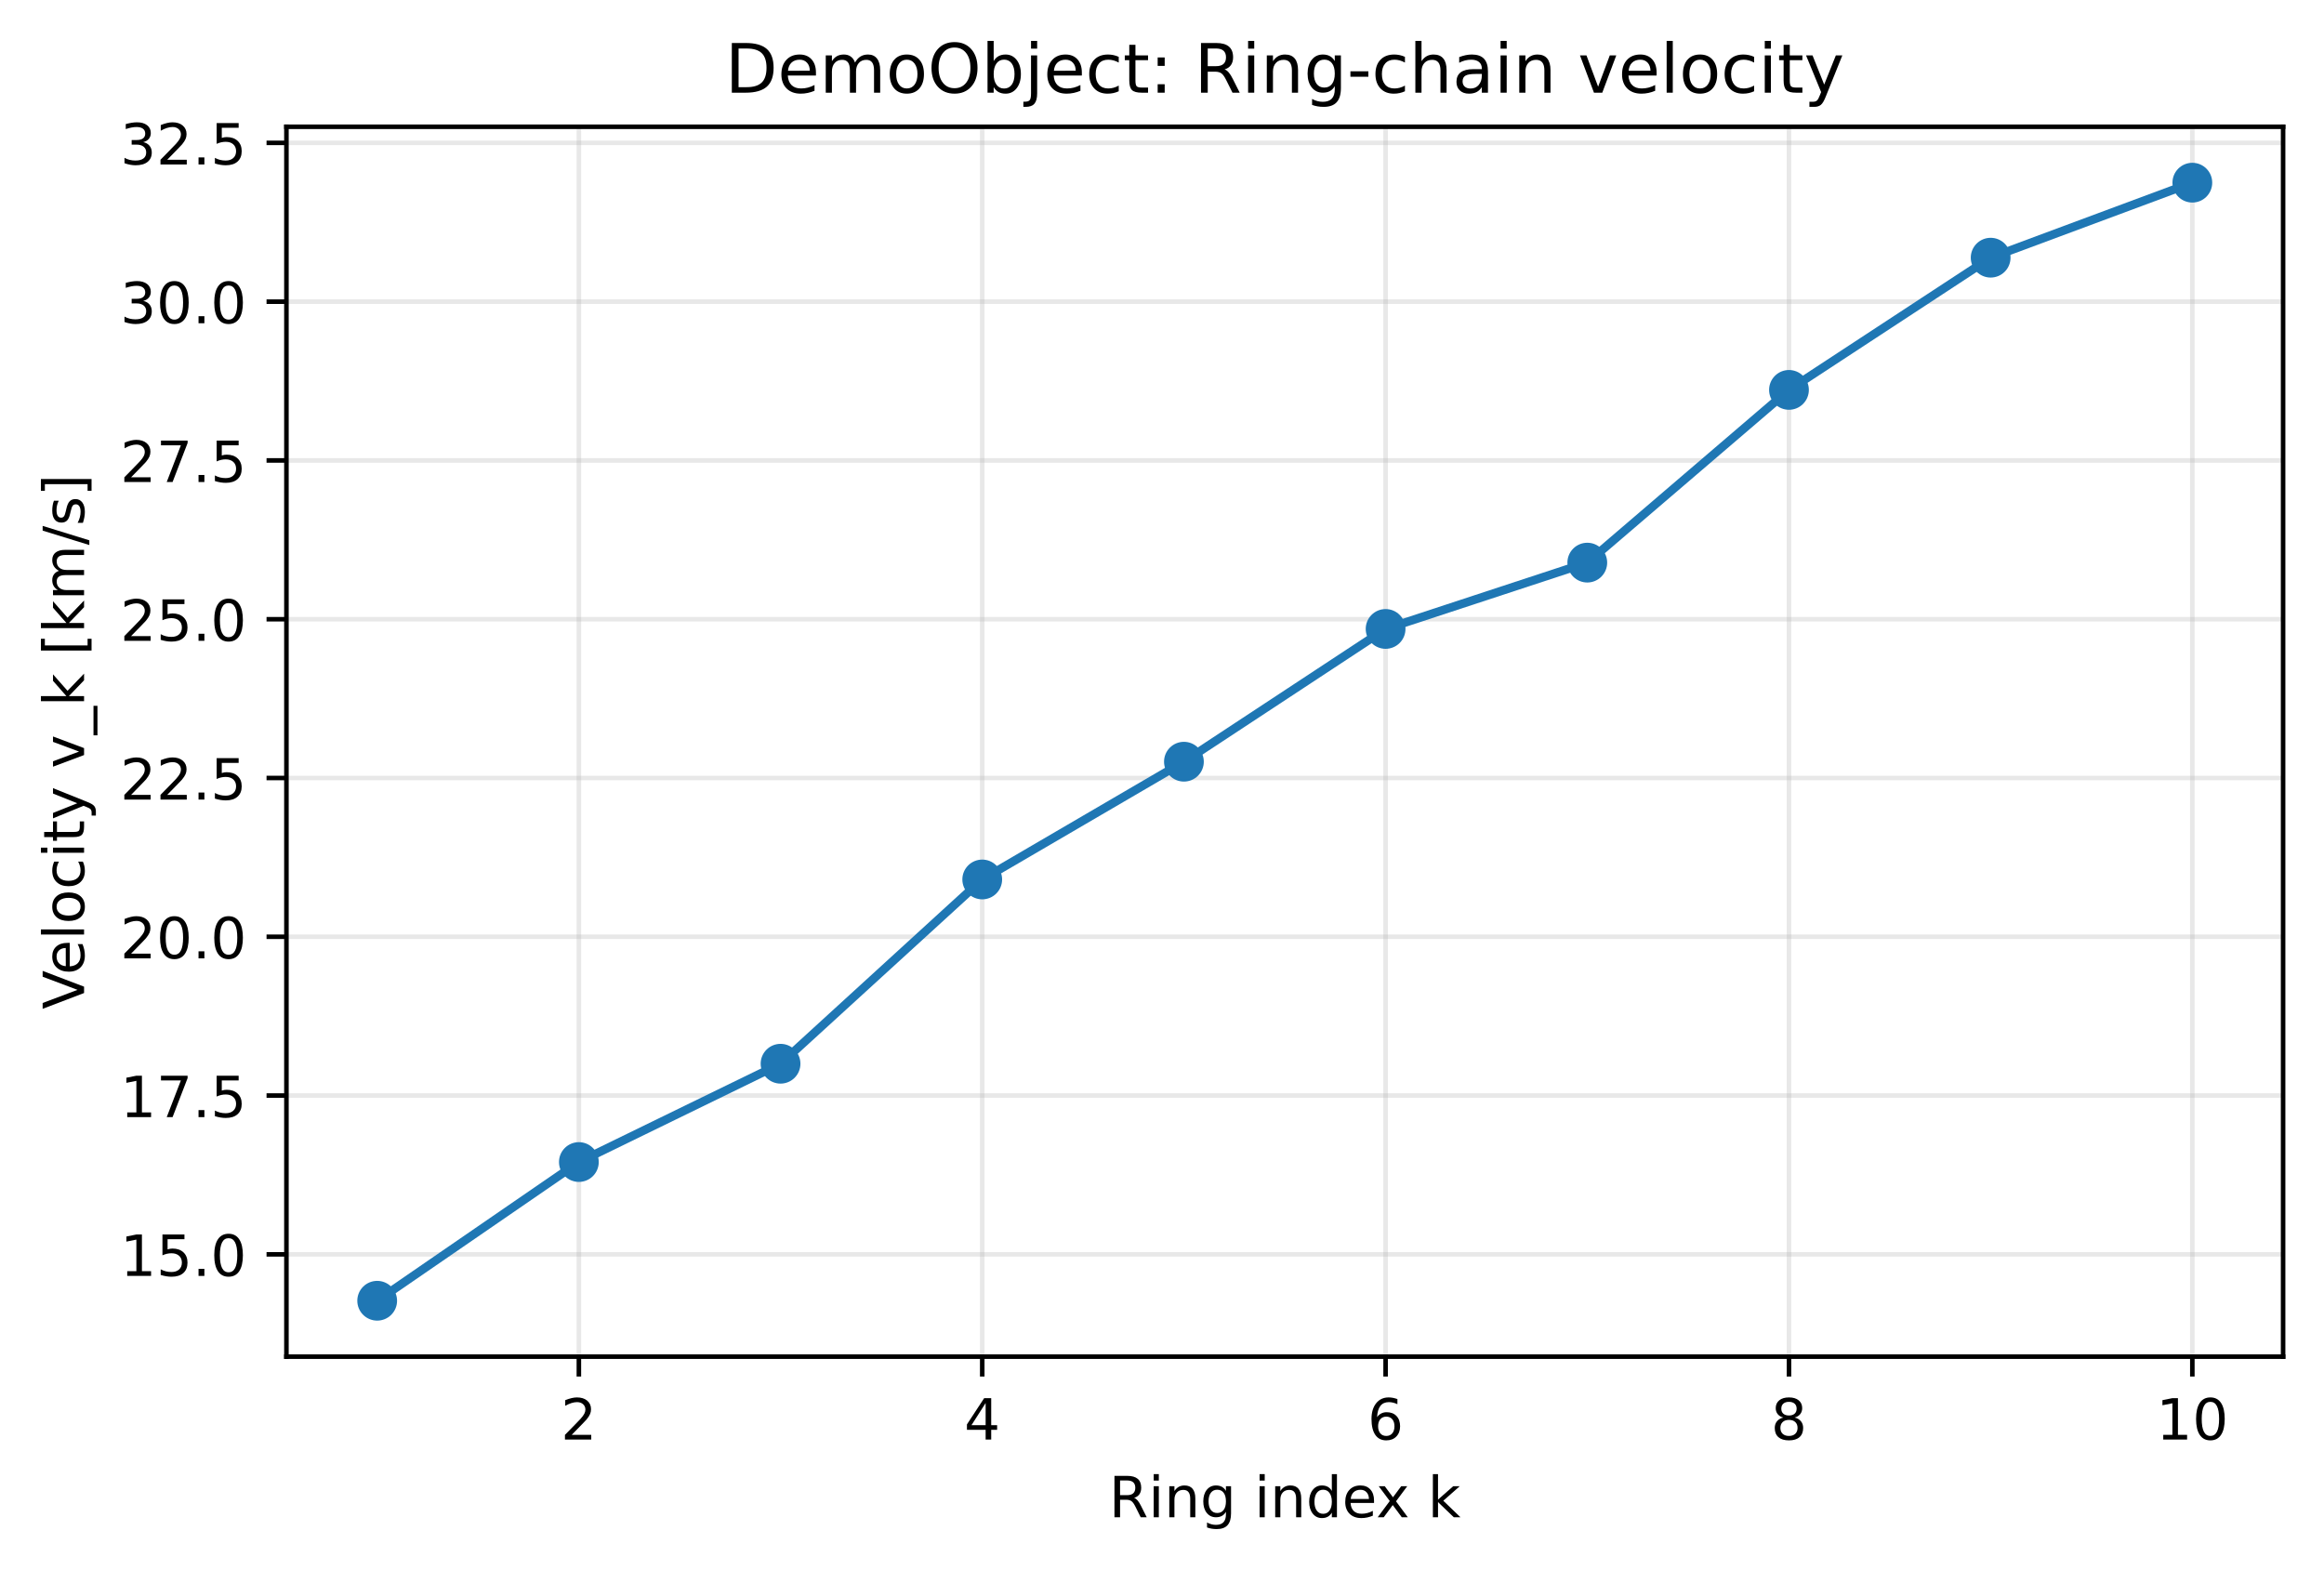
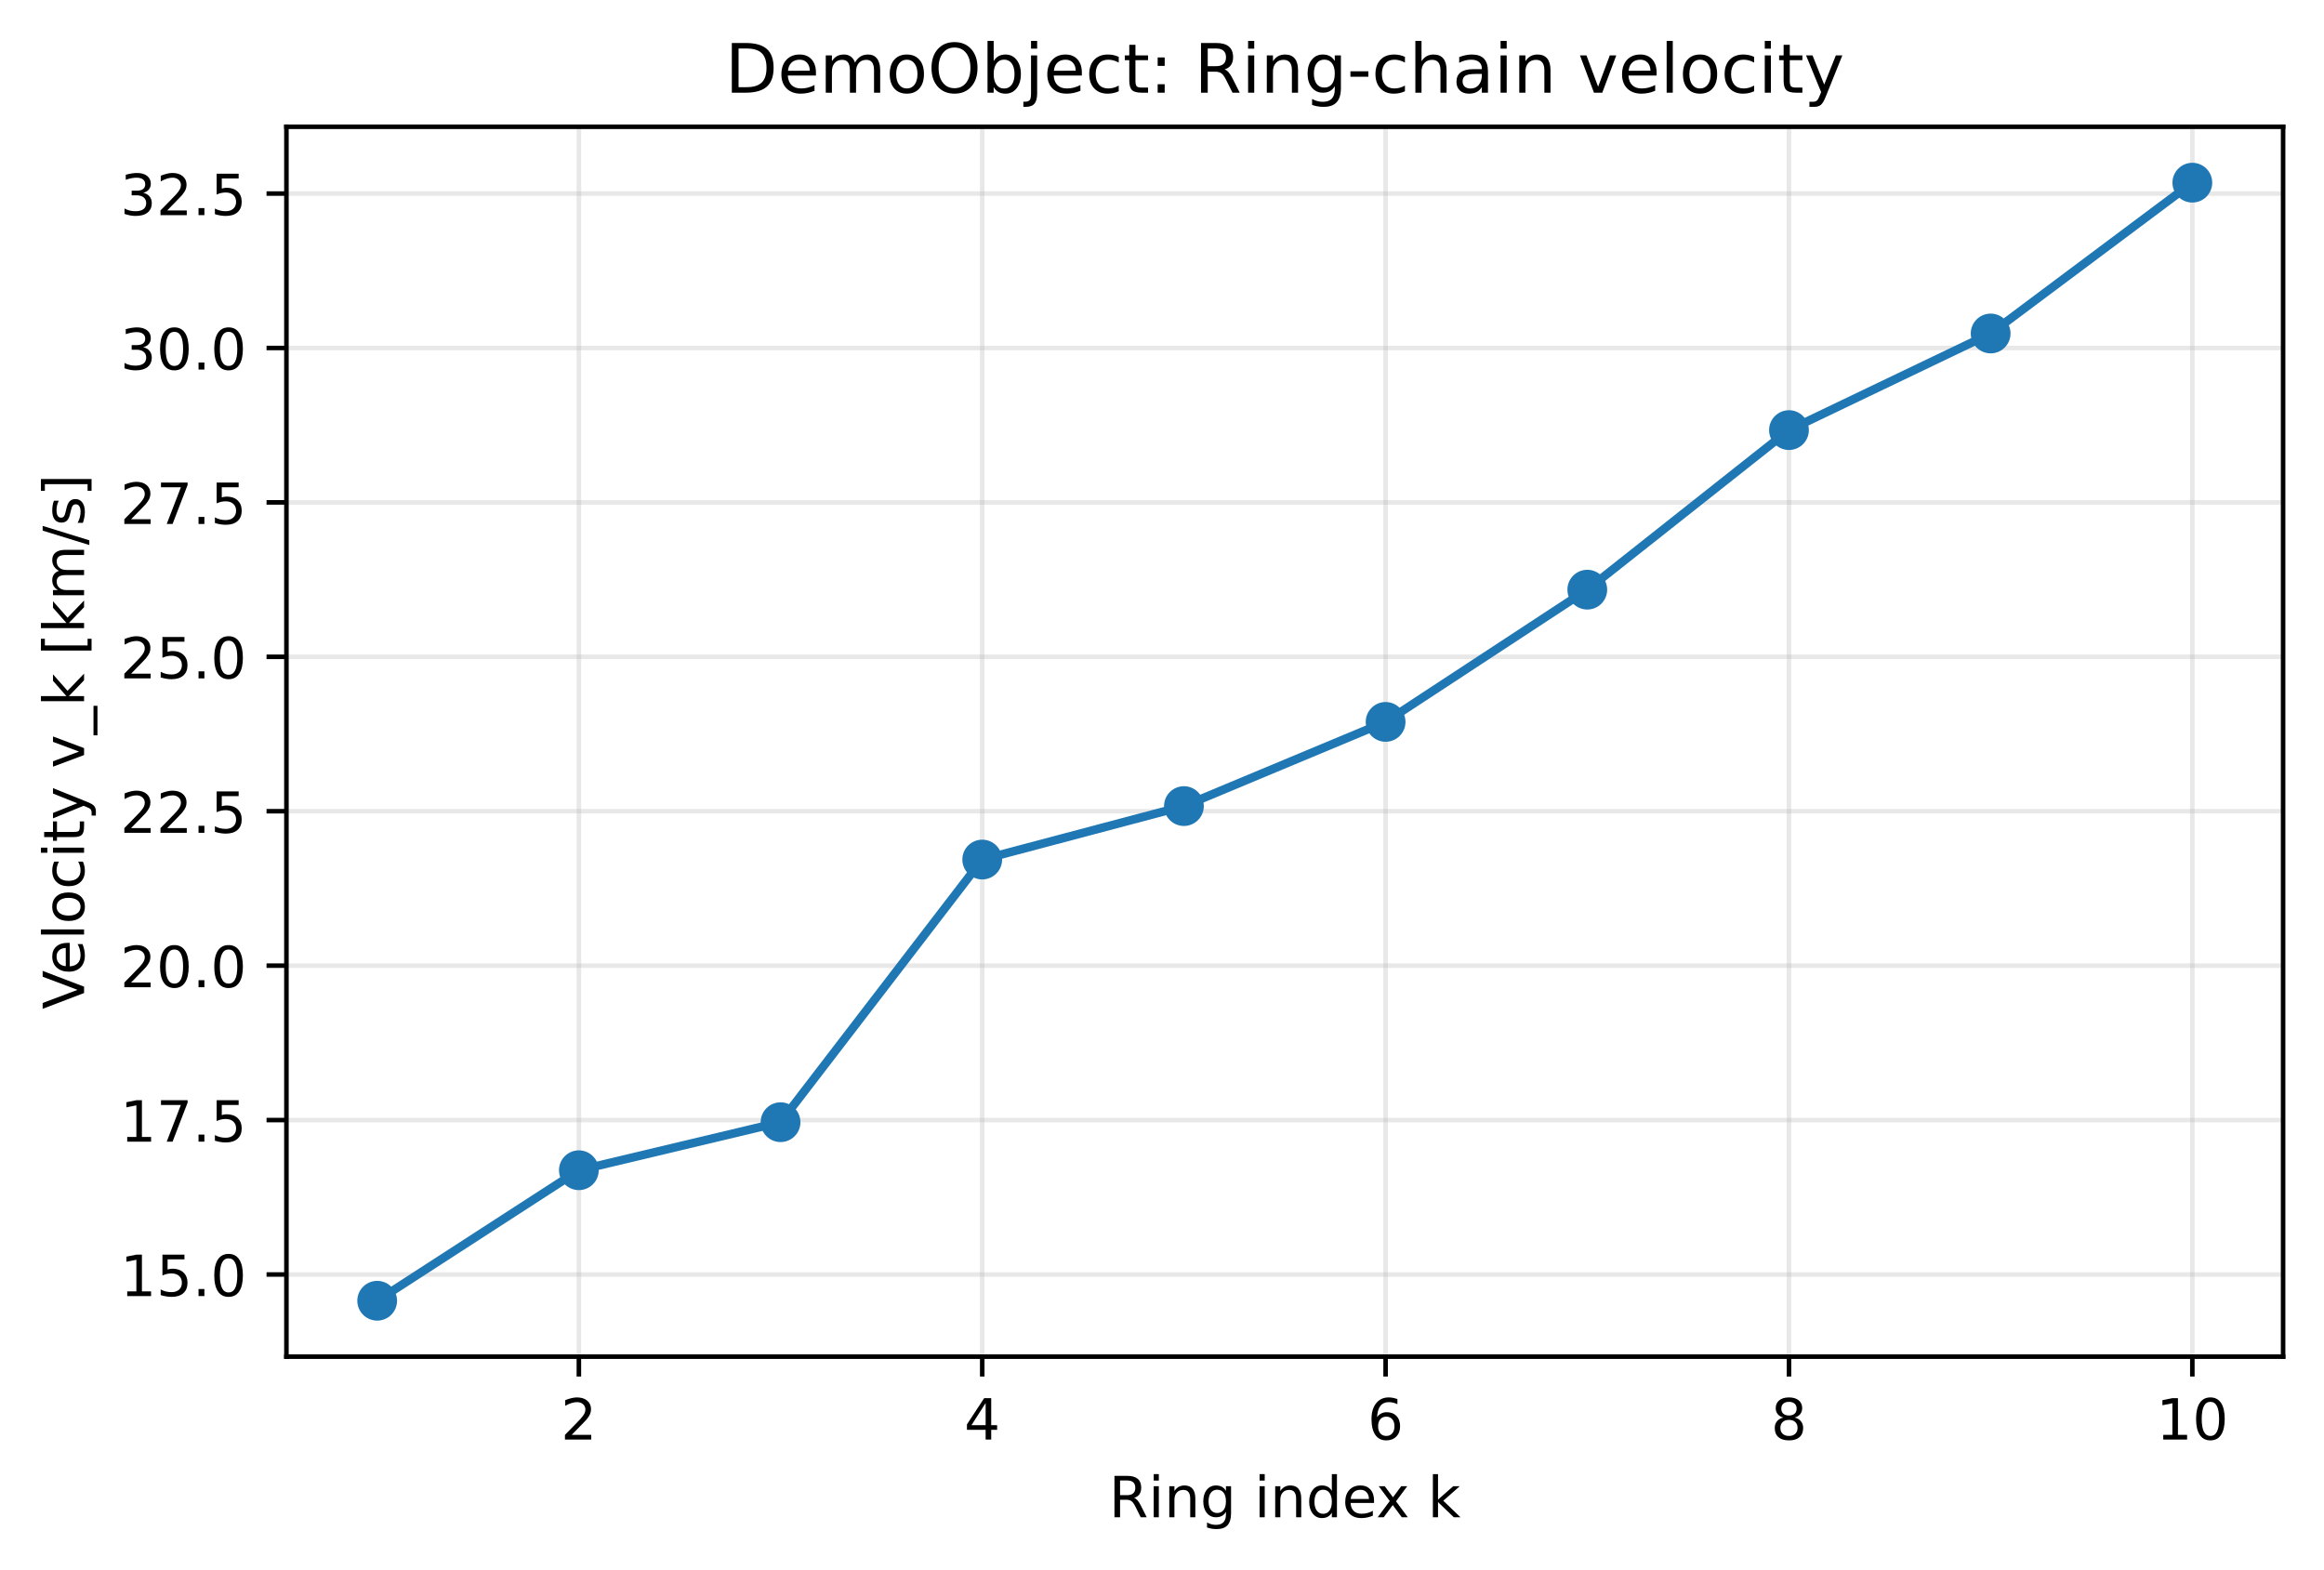
<svg xmlns="http://www.w3.org/2000/svg" xmlns:xlink="http://www.w3.org/1999/xlink" width="409.118pt" height="276.396pt" viewBox="0 0 409.118 276.396" version="1.1">
  <defs>
    <style type="text/css">*{stroke-linejoin: round; stroke-linecap: butt}</style>
  </defs>
  <g id="figure_1">
    <g id="patch_1">
      <path d="M 0 276.396  L 409.118 276.396  L 409.118 0  L 0 0  z " style="fill: #ffffff" />
    </g>
    <g id="axes_1">
      <g id="patch_2">
        <path d="M 50.422 238.84  L 401.918 238.84  L 401.918 22.318  L 50.422 22.318  z " style="fill: #ffffff" />
      </g>
      <g id="matplotlib.axis_1">
        <g id="xtick_1">
          <g id="line2d_1">
-             <path d="M 101.904 238.84  L 101.904 22.318  " clip-path="url(#p0040f9e43a)" style="fill: none; stroke: #b0b0b0; stroke-opacity: 0.3; stroke-width: 0.8; stroke-linecap: square" />
+             <path d="M 101.904 238.84  L 101.904 22.318  " clip-path="url(#p4a0d7a6d33)" style="fill: none; stroke: #b0b0b0; stroke-opacity: 0.3; stroke-width: 0.8; stroke-linecap: square" />
          </g>
          <g id="line2d_2">
            <defs>
-               <path id="m82c2905ce2" d="M 0 0  L 0 3.5  " style="stroke: #000000; stroke-width: 0.8" />
+               <path id="me07fc4d396" d="M 0 0  L 0 3.5  " style="stroke: #000000; stroke-width: 0.8" />
            </defs>
            <g>
-               <use xlink:href="#m82c2905ce2" x="101.904" y="238.84" style="stroke: #000000; stroke-width: 0.8" />
+               <use xlink:href="#me07fc4d396" x="101.904" y="238.84" style="stroke: #000000; stroke-width: 0.8" />
            </g>
          </g>
          <g id="text_1">
            <g transform="translate(98.72237 253.4381) scale(0.1 -0.1)">
              <defs>
                <path id="DejaVuSans-32" d="M 1228 531  L 3431 531  L 3431 0  L 469 0  L 469 531  Q 828 903 1448 1529  Q 2069 2156 2228 2338  Q 2531 2678 2651 2914  Q 2772 3150 2772 3378  Q 2772 3750 2511 3984  Q 2250 4219 1831 4219  Q 1534 4219 1204 4116  Q 875 4013 500 3803  L 500 4441  Q 881 4594 1212 4672  Q 1544 4750 1819 4750  Q 2544 4750 2975 4387  Q 3406 4025 3406 3419  Q 3406 3131 3298 2873  Q 3191 2616 2906 2266  Q 2828 2175 2409 1742  Q 1991 1309 1228 531  z " transform="scale(0.015625)" />
              </defs>
              <use xlink:href="#DejaVuSans-32" />
            </g>
          </g>
        </g>
        <g id="xtick_2">
          <g id="line2d_3">
-             <path d="M 172.913 238.84  L 172.913 22.318  " clip-path="url(#p0040f9e43a)" style="fill: none; stroke: #b0b0b0; stroke-opacity: 0.3; stroke-width: 0.8; stroke-linecap: square" />
+             <path d="M 172.913 238.84  L 172.913 22.318  " clip-path="url(#p4a0d7a6d33)" style="fill: none; stroke: #b0b0b0; stroke-opacity: 0.3; stroke-width: 0.8; stroke-linecap: square" />
          </g>
          <g id="line2d_4">
            <g>
-               <use xlink:href="#m82c2905ce2" x="172.913" y="238.84" style="stroke: #000000; stroke-width: 0.8" />
+               <use xlink:href="#me07fc4d396" x="172.913" y="238.84" style="stroke: #000000; stroke-width: 0.8" />
            </g>
          </g>
          <g id="text_2">
            <g transform="translate(169.7317 253.4381) scale(0.1 -0.1)">
              <defs>
                <path id="DejaVuSans-34" d="M 2419 4116  L 825 1625  L 2419 1625  L 2419 4116  z M 2253 4666  L 3047 4666  L 3047 1625  L 3713 1625  L 3713 1100  L 3047 1100  L 3047 0  L 2419 0  L 2419 1100  L 313 1100  L 313 1709  L 2253 4666  z " transform="scale(0.015625)" />
              </defs>
              <use xlink:href="#DejaVuSans-34" />
            </g>
          </g>
        </g>
        <g id="xtick_3">
          <g id="line2d_5">
-             <path d="M 243.922 238.84  L 243.922 22.318  " clip-path="url(#p0040f9e43a)" style="fill: none; stroke: #b0b0b0; stroke-opacity: 0.3; stroke-width: 0.8; stroke-linecap: square" />
+             <path d="M 243.922 238.84  L 243.922 22.318  " clip-path="url(#p4a0d7a6d33)" style="fill: none; stroke: #b0b0b0; stroke-opacity: 0.3; stroke-width: 0.8; stroke-linecap: square" />
          </g>
          <g id="line2d_6">
            <g>
-               <use xlink:href="#m82c2905ce2" x="243.922" y="238.84" style="stroke: #000000; stroke-width: 0.8" />
+               <use xlink:href="#me07fc4d396" x="243.922" y="238.84" style="stroke: #000000; stroke-width: 0.8" />
            </g>
          </g>
          <g id="text_3">
            <g transform="translate(240.741 253.4381) scale(0.1 -0.1)">
              <defs>
                <path id="DejaVuSans-36" d="M 2113 2584  Q 1688 2584 1439 2293  Q 1191 2003 1191 1497  Q 1191 994 1439 701  Q 1688 409 2113 409  Q 2538 409 2786 701  Q 3034 994 3034 1497  Q 3034 2003 2786 2293  Q 2538 2584 2113 2584  z M 3366 4563  L 3366 3988  Q 3128 4100 2886 4159  Q 2644 4219 2406 4219  Q 1781 4219 1451 3797  Q 1122 3375 1075 2522  Q 1259 2794 1537 2939  Q 1816 3084 2150 3084  Q 2853 3084 3261 2657  Q 3669 2231 3669 1497  Q 3669 778 3244 343  Q 2819 -91 2113 -91  Q 1303 -91 875 529  Q 447 1150 447 2328  Q 447 3434 972 4092  Q 1497 4750 2381 4750  Q 2619 4750 2861 4703  Q 3103 4656 3366 4563  z " transform="scale(0.015625)" />
              </defs>
              <use xlink:href="#DejaVuSans-36" />
            </g>
          </g>
        </g>
        <g id="xtick_4">
          <g id="line2d_7">
-             <path d="M 314.932 238.84  L 314.932 22.318  " clip-path="url(#p0040f9e43a)" style="fill: none; stroke: #b0b0b0; stroke-opacity: 0.3; stroke-width: 0.8; stroke-linecap: square" />
+             <path d="M 314.932 238.84  L 314.932 22.318  " clip-path="url(#p4a0d7a6d33)" style="fill: none; stroke: #b0b0b0; stroke-opacity: 0.3; stroke-width: 0.8; stroke-linecap: square" />
          </g>
          <g id="line2d_8">
            <g>
-               <use xlink:href="#m82c2905ce2" x="314.932" y="238.84" style="stroke: #000000; stroke-width: 0.8" />
+               <use xlink:href="#me07fc4d396" x="314.932" y="238.84" style="stroke: #000000; stroke-width: 0.8" />
            </g>
          </g>
          <g id="text_4">
            <g transform="translate(311.7503 253.4381) scale(0.1 -0.1)">
              <defs>
                <path id="DejaVuSans-38" d="M 2034 2216  Q 1584 2216 1326 1975  Q 1069 1734 1069 1313  Q 1069 891 1326 650  Q 1584 409 2034 409  Q 2484 409 2743 651  Q 3003 894 3003 1313  Q 3003 1734 2745 1975  Q 2488 2216 2034 2216  z M 1403 2484  Q 997 2584 770 2862  Q 544 3141 544 3541  Q 544 4100 942 4425  Q 1341 4750 2034 4750  Q 2731 4750 3128 4425  Q 3525 4100 3525 3541  Q 3525 3141 3298 2862  Q 3072 2584 2669 2484  Q 3125 2378 3379 2068  Q 3634 1759 3634 1313  Q 3634 634 3220 271  Q 2806 -91 2034 -91  Q 1263 -91 848 271  Q 434 634 434 1313  Q 434 1759 690 2068  Q 947 2378 1403 2484  z M 1172 3481  Q 1172 3119 1398 2916  Q 1625 2713 2034 2713  Q 2441 2713 2670 2916  Q 2900 3119 2900 3481  Q 2900 3844 2670 4047  Q 2441 4250 2034 4250  Q 1625 4250 1398 4047  Q 1172 3844 1172 3481  z " transform="scale(0.015625)" />
              </defs>
              <use xlink:href="#DejaVuSans-38" />
            </g>
          </g>
        </g>
        <g id="xtick_5">
          <g id="line2d_9">
-             <path d="M 385.941 238.84  L 385.941 22.318  " clip-path="url(#p0040f9e43a)" style="fill: none; stroke: #b0b0b0; stroke-opacity: 0.3; stroke-width: 0.8; stroke-linecap: square" />
+             <path d="M 385.941 238.84  L 385.941 22.318  " clip-path="url(#p4a0d7a6d33)" style="fill: none; stroke: #b0b0b0; stroke-opacity: 0.3; stroke-width: 0.8; stroke-linecap: square" />
          </g>
          <g id="line2d_10">
            <g>
-               <use xlink:href="#m82c2905ce2" x="385.941" y="238.84" style="stroke: #000000; stroke-width: 0.8" />
+               <use xlink:href="#me07fc4d396" x="385.941" y="238.84" style="stroke: #000000; stroke-width: 0.8" />
            </g>
          </g>
          <g id="text_5">
            <g transform="translate(379.5783 253.4381) scale(0.1 -0.1)">
              <defs>
                <path id="DejaVuSans-31" d="M 794 531  L 1825 531  L 1825 4091  L 703 3866  L 703 4441  L 1819 4666  L 2450 4666  L 2450 531  L 3481 531  L 3481 0  L 794 0  L 794 531  z " transform="scale(0.015625)" />
                <path id="DejaVuSans-30" d="M 2034 4250  Q 1547 4250 1301 3770  Q 1056 3291 1056 2328  Q 1056 1369 1301 889  Q 1547 409 2034 409  Q 2525 409 2770 889  Q 3016 1369 3016 2328  Q 3016 3291 2770 3770  Q 2525 4250 2034 4250  z M 2034 4750  Q 2819 4750 3233 4129  Q 3647 3509 3647 2328  Q 3647 1150 3233 529  Q 2819 -91 2034 -91  Q 1250 -91 836 529  Q 422 1150 422 2328  Q 422 3509 836 4129  Q 1250 4750 2034 4750  z " transform="scale(0.015625)" />
              </defs>
              <use xlink:href="#DejaVuSans-31" />
              <use xlink:href="#DejaVuSans-30" transform="translate(63.62305 0)" />
            </g>
          </g>
        </g>
        <g id="text_6">
          <g transform="translate(195.2098 267.1163) scale(0.1 -0.1)">
            <defs>
              <path id="DejaVuSans-52" d="M 2841 2188  Q 3044 2119 3236 1894  Q 3428 1669 3622 1275  L 4263 0  L 3584 0  L 2988 1197  Q 2756 1666 2539 1819  Q 2322 1972 1947 1972  L 1259 1972  L 1259 0  L 628 0  L 628 4666  L 2053 4666  Q 2853 4666 3247 4331  Q 3641 3997 3641 3322  Q 3641 2881 3436 2590  Q 3231 2300 2841 2188  z M 1259 4147  L 1259 2491  L 2053 2491  Q 2509 2491 2742 2702  Q 2975 2913 2975 3322  Q 2975 3731 2742 3939  Q 2509 4147 2053 4147  L 1259 4147  z " transform="scale(0.015625)" />
              <path id="DejaVuSans-69" d="M 603 3500  L 1178 3500  L 1178 0  L 603 0  L 603 3500  z M 603 4863  L 1178 4863  L 1178 4134  L 603 4134  L 603 4863  z " transform="scale(0.015625)" />
              <path id="DejaVuSans-6e" d="M 3513 2113  L 3513 0  L 2938 0  L 2938 2094  Q 2938 2591 2744 2837  Q 2550 3084 2163 3084  Q 1697 3084 1428 2787  Q 1159 2491 1159 1978  L 1159 0  L 581 0  L 581 3500  L 1159 3500  L 1159 2956  Q 1366 3272 1645 3428  Q 1925 3584 2291 3584  Q 2894 3584 3203 3211  Q 3513 2838 3513 2113  z " transform="scale(0.015625)" />
              <path id="DejaVuSans-67" d="M 2906 1791  Q 2906 2416 2648 2759  Q 2391 3103 1925 3103  Q 1463 3103 1205 2759  Q 947 2416 947 1791  Q 947 1169 1205 825  Q 1463 481 1925 481  Q 2391 481 2648 825  Q 2906 1169 2906 1791  z M 3481 434  Q 3481 -459 3084 -895  Q 2688 -1331 1869 -1331  Q 1566 -1331 1297 -1286  Q 1028 -1241 775 -1147  L 775 -588  Q 1028 -725 1275 -790  Q 1522 -856 1778 -856  Q 2344 -856 2625 -561  Q 2906 -266 2906 331  L 2906 616  Q 2728 306 2450 153  Q 2172 0 1784 0  Q 1141 0 747 490  Q 353 981 353 1791  Q 353 2603 747 3093  Q 1141 3584 1784 3584  Q 2172 3584 2450 3431  Q 2728 3278 2906 2969  L 2906 3500  L 3481 3500  L 3481 434  z " transform="scale(0.015625)" />
              <path id="DejaVuSans-20" transform="scale(0.015625)" />
              <path id="DejaVuSans-64" d="M 2906 2969  L 2906 4863  L 3481 4863  L 3481 0  L 2906 0  L 2906 525  Q 2725 213 2448 61  Q 2172 -91 1784 -91  Q 1150 -91 751 415  Q 353 922 353 1747  Q 353 2572 751 3078  Q 1150 3584 1784 3584  Q 2172 3584 2448 3432  Q 2725 3281 2906 2969  z M 947 1747  Q 947 1113 1208 752  Q 1469 391 1925 391  Q 2381 391 2643 752  Q 2906 1113 2906 1747  Q 2906 2381 2643 2742  Q 2381 3103 1925 3103  Q 1469 3103 1208 2742  Q 947 2381 947 1747  z " transform="scale(0.015625)" />
              <path id="DejaVuSans-65" d="M 3597 1894  L 3597 1613  L 953 1613  Q 991 1019 1311 708  Q 1631 397 2203 397  Q 2534 397 2845 478  Q 3156 559 3463 722  L 3463 178  Q 3153 47 2828 -22  Q 2503 -91 2169 -91  Q 1331 -91 842 396  Q 353 884 353 1716  Q 353 2575 817 3079  Q 1281 3584 2069 3584  Q 2775 3584 3186 3129  Q 3597 2675 3597 1894  z M 3022 2063  Q 3016 2534 2758 2815  Q 2500 3097 2075 3097  Q 1594 3097 1305 2825  Q 1016 2553 972 2059  L 3022 2063  z " transform="scale(0.015625)" />
              <path id="DejaVuSans-78" d="M 3513 3500  L 2247 1797  L 3578 0  L 2900 0  L 1881 1375  L 863 0  L 184 0  L 1544 1831  L 300 3500  L 978 3500  L 1906 2253  L 2834 3500  L 3513 3500  z " transform="scale(0.015625)" />
              <path id="DejaVuSans-6b" d="M 581 4863  L 1159 4863  L 1159 1991  L 2875 3500  L 3609 3500  L 1753 1863  L 3688 0  L 2938 0  L 1159 1709  L 1159 0  L 581 0  L 581 4863  z " transform="scale(0.015625)" />
            </defs>
            <use xlink:href="#DejaVuSans-52" />
            <use xlink:href="#DejaVuSans-69" transform="translate(69.48242 0)" />
            <use xlink:href="#DejaVuSans-6e" transform="translate(97.26562 0)" />
            <use xlink:href="#DejaVuSans-67" transform="translate(160.6445 0)" />
            <use xlink:href="#DejaVuSans-20" transform="translate(224.1211 0)" />
            <use xlink:href="#DejaVuSans-69" transform="translate(255.9082 0)" />
            <use xlink:href="#DejaVuSans-6e" transform="translate(283.6914 0)" />
            <use xlink:href="#DejaVuSans-64" transform="translate(347.0703 0)" />
            <use xlink:href="#DejaVuSans-65" transform="translate(410.5469 0)" />
            <use xlink:href="#DejaVuSans-78" transform="translate(470.3203 0)" />
            <use xlink:href="#DejaVuSans-20" transform="translate(529.5 0)" />
            <use xlink:href="#DejaVuSans-6b" transform="translate(561.2871 0)" />
          </g>
        </g>
      </g>
      <g id="matplotlib.axis_2">
        <g id="ytick_1">
          <g id="line2d_11">
-             <path d="M 50.422 220.828  L 401.918 220.828  " clip-path="url(#p0040f9e43a)" style="fill: none; stroke: #b0b0b0; stroke-opacity: 0.3; stroke-width: 0.8; stroke-linecap: square" />
+             <path d="M 50.422 224.375  L 401.918 224.375  " clip-path="url(#p4a0d7a6d33)" style="fill: none; stroke: #b0b0b0; stroke-opacity: 0.3; stroke-width: 0.8; stroke-linecap: square" />
          </g>
          <g id="line2d_12">
            <defs>
-               <path id="m5815586da4" d="M 0 0  L -3.5 0  " style="stroke: #000000; stroke-width: 0.8" />
+               <path id="m076b2919ef" d="M 0 0  L -3.5 0  " style="stroke: #000000; stroke-width: 0.8" />
            </defs>
            <g>
-               <use xlink:href="#m5815586da4" x="50.422" y="220.828" style="stroke: #000000; stroke-width: 0.8" />
+               <use xlink:href="#m076b2919ef" x="50.422" y="224.375" style="stroke: #000000; stroke-width: 0.8" />
            </g>
          </g>
          <g id="text_7">
-             <g transform="translate(21.15625 224.6269) scale(0.1 -0.1)">
+             <g transform="translate(21.15625 228.1741) scale(0.1 -0.1)">
              <defs>
                <path id="DejaVuSans-35" d="M 691 4666  L 3169 4666  L 3169 4134  L 1269 4134  L 1269 2991  Q 1406 3038 1543 3061  Q 1681 3084 1819 3084  Q 2600 3084 3056 2656  Q 3513 2228 3513 1497  Q 3513 744 3044 326  Q 2575 -91 1722 -91  Q 1428 -91 1123 -41  Q 819 9 494 109  L 494 744  Q 775 591 1075 516  Q 1375 441 1709 441  Q 2250 441 2565 725  Q 2881 1009 2881 1497  Q 2881 1984 2565 2268  Q 2250 2553 1709 2553  Q 1456 2553 1204 2497  Q 953 2441 691 2322  L 691 4666  z " transform="scale(0.015625)" />
                <path id="DejaVuSans-2e" d="M 684 794  L 1344 794  L 1344 0  L 684 0  L 684 794  z " transform="scale(0.015625)" />
              </defs>
              <use xlink:href="#DejaVuSans-31" />
              <use xlink:href="#DejaVuSans-35" transform="translate(63.62305 0)" />
              <use xlink:href="#DejaVuSans-2e" transform="translate(127.2461 0)" />
              <use xlink:href="#DejaVuSans-30" transform="translate(159.0332 0)" />
            </g>
          </g>
        </g>
        <g id="ytick_2">
          <g id="line2d_13">
-             <path d="M 50.422 192.874  L 401.918 192.874  " clip-path="url(#p0040f9e43a)" style="fill: none; stroke: #b0b0b0; stroke-opacity: 0.3; stroke-width: 0.8; stroke-linecap: square" />
+             <path d="M 50.422 197.189  L 401.918 197.189  " clip-path="url(#p4a0d7a6d33)" style="fill: none; stroke: #b0b0b0; stroke-opacity: 0.3; stroke-width: 0.8; stroke-linecap: square" />
          </g>
          <g id="line2d_14">
            <g>
-               <use xlink:href="#m5815586da4" x="50.422" y="192.874" style="stroke: #000000; stroke-width: 0.8" />
+               <use xlink:href="#m076b2919ef" x="50.422" y="197.189" style="stroke: #000000; stroke-width: 0.8" />
            </g>
          </g>
          <g id="text_8">
-             <g transform="translate(21.15625 196.6735) scale(0.1 -0.1)">
+             <g transform="translate(21.15625 200.9885) scale(0.1 -0.1)">
              <defs>
                <path id="DejaVuSans-37" d="M 525 4666  L 3525 4666  L 3525 4397  L 1831 0  L 1172 0  L 2766 4134  L 525 4134  L 525 4666  z " transform="scale(0.015625)" />
              </defs>
              <use xlink:href="#DejaVuSans-31" />
              <use xlink:href="#DejaVuSans-37" transform="translate(63.62305 0)" />
              <use xlink:href="#DejaVuSans-2e" transform="translate(127.2461 0)" />
              <use xlink:href="#DejaVuSans-35" transform="translate(159.0332 0)" />
            </g>
          </g>
        </g>
        <g id="ytick_3">
          <g id="line2d_15">
-             <path d="M 50.422 164.921  L 401.918 164.921  " clip-path="url(#p0040f9e43a)" style="fill: none; stroke: #b0b0b0; stroke-opacity: 0.3; stroke-width: 0.8; stroke-linecap: square" />
+             <path d="M 50.422 170.004  L 401.918 170.004  " clip-path="url(#p4a0d7a6d33)" style="fill: none; stroke: #b0b0b0; stroke-opacity: 0.3; stroke-width: 0.8; stroke-linecap: square" />
          </g>
          <g id="line2d_16">
            <g>
-               <use xlink:href="#m5815586da4" x="50.422" y="164.921" style="stroke: #000000; stroke-width: 0.8" />
+               <use xlink:href="#m076b2919ef" x="50.422" y="170.004" style="stroke: #000000; stroke-width: 0.8" />
            </g>
          </g>
          <g id="text_9">
-             <g transform="translate(21.15625 168.7202) scale(0.1 -0.1)">
+             <g transform="translate(21.15625 173.8029) scale(0.1 -0.1)">
              <use xlink:href="#DejaVuSans-32" />
              <use xlink:href="#DejaVuSans-30" transform="translate(63.62305 0)" />
              <use xlink:href="#DejaVuSans-2e" transform="translate(127.2461 0)" />
              <use xlink:href="#DejaVuSans-30" transform="translate(159.0332 0)" />
            </g>
          </g>
        </g>
        <g id="ytick_4">
          <g id="line2d_17">
-             <path d="M 50.422 136.968  L 401.918 136.968  " clip-path="url(#p0040f9e43a)" style="fill: none; stroke: #b0b0b0; stroke-opacity: 0.3; stroke-width: 0.8; stroke-linecap: square" />
+             <path d="M 50.422 142.818  L 401.918 142.818  " clip-path="url(#p4a0d7a6d33)" style="fill: none; stroke: #b0b0b0; stroke-opacity: 0.3; stroke-width: 0.8; stroke-linecap: square" />
          </g>
          <g id="line2d_18">
            <g>
-               <use xlink:href="#m5815586da4" x="50.422" y="136.968" style="stroke: #000000; stroke-width: 0.8" />
+               <use xlink:href="#m076b2919ef" x="50.422" y="142.818" style="stroke: #000000; stroke-width: 0.8" />
            </g>
          </g>
          <g id="text_10">
-             <g transform="translate(21.15625 140.7668) scale(0.1 -0.1)">
+             <g transform="translate(21.15625 146.6173) scale(0.1 -0.1)">
              <use xlink:href="#DejaVuSans-32" />
              <use xlink:href="#DejaVuSans-32" transform="translate(63.62305 0)" />
              <use xlink:href="#DejaVuSans-2e" transform="translate(127.2461 0)" />
              <use xlink:href="#DejaVuSans-35" transform="translate(159.0332 0)" />
            </g>
          </g>
        </g>
        <g id="ytick_5">
          <g id="line2d_19">
-             <path d="M 50.422 109.014  L 401.918 109.014  " clip-path="url(#p0040f9e43a)" style="fill: none; stroke: #b0b0b0; stroke-opacity: 0.3; stroke-width: 0.8; stroke-linecap: square" />
+             <path d="M 50.422 115.632  L 401.918 115.632  " clip-path="url(#p4a0d7a6d33)" style="fill: none; stroke: #b0b0b0; stroke-opacity: 0.3; stroke-width: 0.8; stroke-linecap: square" />
          </g>
          <g id="line2d_20">
            <g>
-               <use xlink:href="#m5815586da4" x="50.422" y="109.014" style="stroke: #000000; stroke-width: 0.8" />
+               <use xlink:href="#m076b2919ef" x="50.422" y="115.632" style="stroke: #000000; stroke-width: 0.8" />
            </g>
          </g>
          <g id="text_11">
-             <g transform="translate(21.15625 112.8135) scale(0.1 -0.1)">
+             <g transform="translate(21.15625 119.4317) scale(0.1 -0.1)">
              <use xlink:href="#DejaVuSans-32" />
              <use xlink:href="#DejaVuSans-35" transform="translate(63.62305 0)" />
              <use xlink:href="#DejaVuSans-2e" transform="translate(127.2461 0)" />
              <use xlink:href="#DejaVuSans-30" transform="translate(159.0332 0)" />
            </g>
          </g>
        </g>
        <g id="ytick_6">
          <g id="line2d_21">
-             <path d="M 50.422 81.061  L 401.918 81.061  " clip-path="url(#p0040f9e43a)" style="fill: none; stroke: #b0b0b0; stroke-opacity: 0.3; stroke-width: 0.8; stroke-linecap: square" />
+             <path d="M 50.422 88.447  L 401.918 88.447  " clip-path="url(#p4a0d7a6d33)" style="fill: none; stroke: #b0b0b0; stroke-opacity: 0.3; stroke-width: 0.8; stroke-linecap: square" />
          </g>
          <g id="line2d_22">
            <g>
-               <use xlink:href="#m5815586da4" x="50.422" y="81.061" style="stroke: #000000; stroke-width: 0.8" />
+               <use xlink:href="#m076b2919ef" x="50.422" y="88.447" style="stroke: #000000; stroke-width: 0.8" />
            </g>
          </g>
          <g id="text_12">
-             <g transform="translate(21.15625 84.86011) scale(0.1 -0.1)">
+             <g transform="translate(21.15625 92.24609) scale(0.1 -0.1)">
              <use xlink:href="#DejaVuSans-32" />
              <use xlink:href="#DejaVuSans-37" transform="translate(63.62305 0)" />
              <use xlink:href="#DejaVuSans-2e" transform="translate(127.2461 0)" />
              <use xlink:href="#DejaVuSans-35" transform="translate(159.0332 0)" />
            </g>
          </g>
        </g>
        <g id="ytick_7">
          <g id="line2d_23">
-             <path d="M 50.422 53.108  L 401.918 53.108  " clip-path="url(#p0040f9e43a)" style="fill: none; stroke: #b0b0b0; stroke-opacity: 0.3; stroke-width: 0.8; stroke-linecap: square" />
+             <path d="M 50.422 61.261  L 401.918 61.261  " clip-path="url(#p4a0d7a6d33)" style="fill: none; stroke: #b0b0b0; stroke-opacity: 0.3; stroke-width: 0.8; stroke-linecap: square" />
          </g>
          <g id="line2d_24">
            <g>
-               <use xlink:href="#m5815586da4" x="50.422" y="53.108" style="stroke: #000000; stroke-width: 0.8" />
+               <use xlink:href="#m076b2919ef" x="50.422" y="61.261" style="stroke: #000000; stroke-width: 0.8" />
            </g>
          </g>
          <g id="text_13">
-             <g transform="translate(21.15625 56.90676) scale(0.1 -0.1)">
+             <g transform="translate(21.15625 65.0605) scale(0.1 -0.1)">
              <defs>
                <path id="DejaVuSans-33" d="M 2597 2516  Q 3050 2419 3304 2112  Q 3559 1806 3559 1356  Q 3559 666 3084 287  Q 2609 -91 1734 -91  Q 1441 -91 1130 -33  Q 819 25 488 141  L 488 750  Q 750 597 1062 519  Q 1375 441 1716 441  Q 2309 441 2620 675  Q 2931 909 2931 1356  Q 2931 1769 2642 2001  Q 2353 2234 1838 2234  L 1294 2234  L 1294 2753  L 1863 2753  Q 2328 2753 2575 2939  Q 2822 3125 2822 3475  Q 2822 3834 2567 4026  Q 2313 4219 1838 4219  Q 1578 4219 1281 4162  Q 984 4106 628 3988  L 628 4550  Q 988 4650 1302 4700  Q 1616 4750 1894 4750  Q 2613 4750 3031 4423  Q 3450 4097 3450 3541  Q 3450 3153 3228 2886  Q 3006 2619 2597 2516  z " transform="scale(0.015625)" />
              </defs>
              <use xlink:href="#DejaVuSans-33" />
              <use xlink:href="#DejaVuSans-30" transform="translate(63.62305 0)" />
              <use xlink:href="#DejaVuSans-2e" transform="translate(127.2461 0)" />
              <use xlink:href="#DejaVuSans-30" transform="translate(159.0332 0)" />
            </g>
          </g>
        </g>
        <g id="ytick_8">
          <g id="line2d_25">
-             <path d="M 50.422 25.154  L 401.918 25.154  " clip-path="url(#p0040f9e43a)" style="fill: none; stroke: #b0b0b0; stroke-opacity: 0.3; stroke-width: 0.8; stroke-linecap: square" />
+             <path d="M 50.422 34.076  L 401.918 34.076  " clip-path="url(#p4a0d7a6d33)" style="fill: none; stroke: #b0b0b0; stroke-opacity: 0.3; stroke-width: 0.8; stroke-linecap: square" />
          </g>
          <g id="line2d_26">
            <g>
-               <use xlink:href="#m5815586da4" x="50.422" y="25.154" style="stroke: #000000; stroke-width: 0.8" />
+               <use xlink:href="#m076b2919ef" x="50.422" y="34.076" style="stroke: #000000; stroke-width: 0.8" />
            </g>
          </g>
          <g id="text_14">
-             <g transform="translate(21.15625 28.95341) scale(0.1 -0.1)">
+             <g transform="translate(21.15625 37.8749) scale(0.1 -0.1)">
              <use xlink:href="#DejaVuSans-33" />
              <use xlink:href="#DejaVuSans-32" transform="translate(63.62305 0)" />
              <use xlink:href="#DejaVuSans-2e" transform="translate(127.2461 0)" />
              <use xlink:href="#DejaVuSans-35" transform="translate(159.0332 0)" />
            </g>
          </g>
        </g>
        <g id="text_15">
          <g transform="translate(14.79844 177.6836) rotate(-90) scale(0.1 -0.1)">
            <defs>
              <path id="DejaVuSans-56" d="M 1831 0  L 50 4666  L 709 4666  L 2188 738  L 3669 4666  L 4325 4666  L 2547 0  L 1831 0  z " transform="scale(0.015625)" />
              <path id="DejaVuSans-6c" d="M 603 4863  L 1178 4863  L 1178 0  L 603 0  L 603 4863  z " transform="scale(0.015625)" />
              <path id="DejaVuSans-6f" d="M 1959 3097  Q 1497 3097 1228 2736  Q 959 2375 959 1747  Q 959 1119 1226 758  Q 1494 397 1959 397  Q 2419 397 2687 759  Q 2956 1122 2956 1747  Q 2956 2369 2687 2733  Q 2419 3097 1959 3097  z M 1959 3584  Q 2709 3584 3137 3096  Q 3566 2609 3566 1747  Q 3566 888 3137 398  Q 2709 -91 1959 -91  Q 1206 -91 779 398  Q 353 888 353 1747  Q 353 2609 779 3096  Q 1206 3584 1959 3584  z " transform="scale(0.015625)" />
              <path id="DejaVuSans-63" d="M 3122 3366  L 3122 2828  Q 2878 2963 2633 3030  Q 2388 3097 2138 3097  Q 1578 3097 1268 2742  Q 959 2388 959 1747  Q 959 1106 1268 751  Q 1578 397 2138 397  Q 2388 397 2633 464  Q 2878 531 3122 666  L 3122 134  Q 2881 22 2623 -34  Q 2366 -91 2075 -91  Q 1284 -91 818 406  Q 353 903 353 1747  Q 353 2603 823 3093  Q 1294 3584 2113 3584  Q 2378 3584 2631 3529  Q 2884 3475 3122 3366  z " transform="scale(0.015625)" />
              <path id="DejaVuSans-74" d="M 1172 4494  L 1172 3500  L 2356 3500  L 2356 3053  L 1172 3053  L 1172 1153  Q 1172 725 1289 603  Q 1406 481 1766 481  L 2356 481  L 2356 0  L 1766 0  Q 1100 0 847 248  Q 594 497 594 1153  L 594 3053  L 172 3053  L 172 3500  L 594 3500  L 594 4494  L 1172 4494  z " transform="scale(0.015625)" />
              <path id="DejaVuSans-79" d="M 2059 -325  Q 1816 -950 1584 -1140  Q 1353 -1331 966 -1331  L 506 -1331  L 506 -850  L 844 -850  Q 1081 -850 1212 -737  Q 1344 -625 1503 -206  L 1606 56  L 191 3500  L 800 3500  L 1894 763  L 2988 3500  L 3597 3500  L 2059 -325  z " transform="scale(0.015625)" />
              <path id="DejaVuSans-76" d="M 191 3500  L 800 3500  L 1894 563  L 2988 3500  L 3597 3500  L 2284 0  L 1503 0  L 191 3500  z " transform="scale(0.015625)" />
              <path id="DejaVuSans-5f" d="M 3263 -1063  L 3263 -1509  L -63 -1509  L -63 -1063  L 3263 -1063  z " transform="scale(0.015625)" />
              <path id="DejaVuSans-5b" d="M 550 4863  L 1875 4863  L 1875 4416  L 1125 4416  L 1125 -397  L 1875 -397  L 1875 -844  L 550 -844  L 550 4863  z " transform="scale(0.015625)" />
              <path id="DejaVuSans-6d" d="M 3328 2828  Q 3544 3216 3844 3400  Q 4144 3584 4550 3584  Q 5097 3584 5394 3201  Q 5691 2819 5691 2113  L 5691 0  L 5113 0  L 5113 2094  Q 5113 2597 4934 2840  Q 4756 3084 4391 3084  Q 3944 3084 3684 2787  Q 3425 2491 3425 1978  L 3425 0  L 2847 0  L 2847 2094  Q 2847 2600 2669 2842  Q 2491 3084 2119 3084  Q 1678 3084 1418 2786  Q 1159 2488 1159 1978  L 1159 0  L 581 0  L 581 3500  L 1159 3500  L 1159 2956  Q 1356 3278 1631 3431  Q 1906 3584 2284 3584  Q 2666 3584 2933 3390  Q 3200 3197 3328 2828  z " transform="scale(0.015625)" />
              <path id="DejaVuSans-2f" d="M 1625 4666  L 2156 4666  L 531 -594  L 0 -594  L 1625 4666  z " transform="scale(0.015625)" />
              <path id="DejaVuSans-73" d="M 2834 3397  L 2834 2853  Q 2591 2978 2328 3040  Q 2066 3103 1784 3103  Q 1356 3103 1142 2972  Q 928 2841 928 2578  Q 928 2378 1081 2264  Q 1234 2150 1697 2047  L 1894 2003  Q 2506 1872 2764 1633  Q 3022 1394 3022 966  Q 3022 478 2636 193  Q 2250 -91 1575 -91  Q 1294 -91 989 -36  Q 684 19 347 128  L 347 722  Q 666 556 975 473  Q 1284 391 1588 391  Q 1994 391 2212 530  Q 2431 669 2431 922  Q 2431 1156 2273 1281  Q 2116 1406 1581 1522  L 1381 1569  Q 847 1681 609 1914  Q 372 2147 372 2553  Q 372 3047 722 3315  Q 1072 3584 1716 3584  Q 2034 3584 2315 3537  Q 2597 3491 2834 3397  z " transform="scale(0.015625)" />
              <path id="DejaVuSans-5d" d="M 1947 4863  L 1947 -844  L 622 -844  L 622 -397  L 1369 -397  L 1369 4416  L 622 4416  L 622 4863  L 1947 4863  z " transform="scale(0.015625)" />
            </defs>
            <use xlink:href="#DejaVuSans-56" />
            <use xlink:href="#DejaVuSans-65" transform="translate(60.6582 0)" />
            <use xlink:href="#DejaVuSans-6c" transform="translate(122.1816 0)" />
            <use xlink:href="#DejaVuSans-6f" transform="translate(149.9648 0)" />
            <use xlink:href="#DejaVuSans-63" transform="translate(211.1465 0)" />
            <use xlink:href="#DejaVuSans-69" transform="translate(266.127 0)" />
            <use xlink:href="#DejaVuSans-74" transform="translate(293.9102 0)" />
            <use xlink:href="#DejaVuSans-79" transform="translate(333.1191 0)" />
            <use xlink:href="#DejaVuSans-20" transform="translate(392.2988 0)" />
            <use xlink:href="#DejaVuSans-76" transform="translate(424.0859 0)" />
            <use xlink:href="#DejaVuSans-5f" transform="translate(483.2656 0)" />
            <use xlink:href="#DejaVuSans-6b" transform="translate(533.2656 0)" />
            <use xlink:href="#DejaVuSans-20" transform="translate(591.1758 0)" />
            <use xlink:href="#DejaVuSans-5b" transform="translate(622.9629 0)" />
            <use xlink:href="#DejaVuSans-6b" transform="translate(661.9766 0)" />
            <use xlink:href="#DejaVuSans-6d" transform="translate(719.8867 0)" />
            <use xlink:href="#DejaVuSans-2f" transform="translate(817.2988 0)" />
            <use xlink:href="#DejaVuSans-73" transform="translate(850.9902 0)" />
            <use xlink:href="#DejaVuSans-5d" transform="translate(903.0898 0)" />
          </g>
        </g>
      </g>
      <g id="line2d_27">
-         <path d="M 66.399 228.998  L 101.904 204.579  L 137.408 187.271  L 172.913 154.831  L 208.418 134.098  L 243.922 110.725  L 279.427 99.051  L 314.932 68.641  L 350.436 45.365  L 385.941 32.16  " clip-path="url(#p0040f9e43a)" style="fill: none; stroke: #1f77b4; stroke-width: 1.5; stroke-linecap: square" />
+         <path d="M 66.399 228.998  L 101.904 206.021  L 137.408 197.564  L 172.913 151.324  L 208.418 141.913  L 243.922 127.092  L 279.427 103.81  L 314.932 75.72  L 350.436 58.71  L 385.941 32.16  " clip-path="url(#p4a0d7a6d33)" style="fill: none; stroke: #1f77b4; stroke-width: 1.5; stroke-linecap: square" />
        <defs>
-           <path id="m34128c98b3" d="M 0 3  C 0.796 3 1.559 2.684 2.121 2.121  C 2.684 1.559 3 0.796 3 0  C 3 -0.796 2.684 -1.559 2.121 -2.121  C 1.559 -2.684 0.796 -3 0 -3  C -0.796 -3 -1.559 -2.684 -2.121 -2.121  C -2.684 -1.559 -3 -0.796 -3 0  C -3 0.796 -2.684 1.559 -2.121 2.121  C -1.559 2.684 -0.796 3 0 3  z " style="stroke: #1f77b4" />
+           <path id="m703d16f52b" d="M 0 3  C 0.796 3 1.559 2.684 2.121 2.121  C 2.684 1.559 3 0.796 3 0  C 3 -0.796 2.684 -1.559 2.121 -2.121  C 1.559 -2.684 0.796 -3 0 -3  C -0.796 -3 -1.559 -2.684 -2.121 -2.121  C -2.684 -1.559 -3 -0.796 -3 0  C -3 0.796 -2.684 1.559 -2.121 2.121  C -1.559 2.684 -0.796 3 0 3  z " style="stroke: #1f77b4" />
        </defs>
-         <g clip-path="url(#p0040f9e43a)">
-           <use xlink:href="#m34128c98b3" x="66.399" y="228.998" style="fill: #1f77b4; stroke: #1f77b4" />
-           <use xlink:href="#m34128c98b3" x="101.904" y="204.579" style="fill: #1f77b4; stroke: #1f77b4" />
-           <use xlink:href="#m34128c98b3" x="137.408" y="187.271" style="fill: #1f77b4; stroke: #1f77b4" />
-           <use xlink:href="#m34128c98b3" x="172.913" y="154.831" style="fill: #1f77b4; stroke: #1f77b4" />
-           <use xlink:href="#m34128c98b3" x="208.418" y="134.098" style="fill: #1f77b4; stroke: #1f77b4" />
-           <use xlink:href="#m34128c98b3" x="243.922" y="110.725" style="fill: #1f77b4; stroke: #1f77b4" />
-           <use xlink:href="#m34128c98b3" x="279.427" y="99.051" style="fill: #1f77b4; stroke: #1f77b4" />
-           <use xlink:href="#m34128c98b3" x="314.932" y="68.641" style="fill: #1f77b4; stroke: #1f77b4" />
-           <use xlink:href="#m34128c98b3" x="350.436" y="45.365" style="fill: #1f77b4; stroke: #1f77b4" />
-           <use xlink:href="#m34128c98b3" x="385.941" y="32.16" style="fill: #1f77b4; stroke: #1f77b4" />
+         <g clip-path="url(#p4a0d7a6d33)">
+           <use xlink:href="#m703d16f52b" x="66.399" y="228.998" style="fill: #1f77b4; stroke: #1f77b4" />
+           <use xlink:href="#m703d16f52b" x="101.904" y="206.021" style="fill: #1f77b4; stroke: #1f77b4" />
+           <use xlink:href="#m703d16f52b" x="137.408" y="197.564" style="fill: #1f77b4; stroke: #1f77b4" />
+           <use xlink:href="#m703d16f52b" x="172.913" y="151.324" style="fill: #1f77b4; stroke: #1f77b4" />
+           <use xlink:href="#m703d16f52b" x="208.418" y="141.913" style="fill: #1f77b4; stroke: #1f77b4" />
+           <use xlink:href="#m703d16f52b" x="243.922" y="127.092" style="fill: #1f77b4; stroke: #1f77b4" />
+           <use xlink:href="#m703d16f52b" x="279.427" y="103.81" style="fill: #1f77b4; stroke: #1f77b4" />
+           <use xlink:href="#m703d16f52b" x="314.932" y="75.72" style="fill: #1f77b4; stroke: #1f77b4" />
+           <use xlink:href="#m703d16f52b" x="350.436" y="58.71" style="fill: #1f77b4; stroke: #1f77b4" />
+           <use xlink:href="#m703d16f52b" x="385.941" y="32.16" style="fill: #1f77b4; stroke: #1f77b4" />
        </g>
      </g>
      <g id="patch_3">
        <path d="M 50.422 238.84  L 50.422 22.318  " style="fill: none; stroke: #000000; stroke-width: 0.8; stroke-linejoin: miter; stroke-linecap: square" />
      </g>
      <g id="patch_4">
        <path d="M 401.918 238.84  L 401.918 22.318  " style="fill: none; stroke: #000000; stroke-width: 0.8; stroke-linejoin: miter; stroke-linecap: square" />
      </g>
      <g id="patch_5">
        <path d="M 50.422 238.84  L 401.918 238.84  " style="fill: none; stroke: #000000; stroke-width: 0.8; stroke-linejoin: miter; stroke-linecap: square" />
      </g>
      <g id="patch_6">
        <path d="M 50.422 22.318  L 401.918 22.318  " style="fill: none; stroke: #000000; stroke-width: 0.8; stroke-linejoin: miter; stroke-linecap: square" />
      </g>
      <g id="text_16">
        <g transform="translate(127.6546 16.31812) scale(0.12 -0.12)">
          <defs>
            <path id="DejaVuSans-44" d="M 1259 4147  L 1259 519  L 2022 519  Q 2988 519 3436 956  Q 3884 1394 3884 2338  Q 3884 3275 3436 3711  Q 2988 4147 2022 4147  L 1259 4147  z M 628 4666  L 1925 4666  Q 3281 4666 3915 4102  Q 4550 3538 4550 2338  Q 4550 1131 3912 565  Q 3275 0 1925 0  L 628 0  L 628 4666  z " transform="scale(0.015625)" />
            <path id="DejaVuSans-4f" d="M 2522 4238  Q 1834 4238 1429 3725  Q 1025 3213 1025 2328  Q 1025 1447 1429 934  Q 1834 422 2522 422  Q 3209 422 3611 934  Q 4013 1447 4013 2328  Q 4013 3213 3611 3725  Q 3209 4238 2522 4238  z M 2522 4750  Q 3503 4750 4090 4092  Q 4678 3434 4678 2328  Q 4678 1225 4090 567  Q 3503 -91 2522 -91  Q 1538 -91 948 565  Q 359 1222 359 2328  Q 359 3434 948 4092  Q 1538 4750 2522 4750  z " transform="scale(0.015625)" />
            <path id="DejaVuSans-62" d="M 3116 1747  Q 3116 2381 2855 2742  Q 2594 3103 2138 3103  Q 1681 3103 1420 2742  Q 1159 2381 1159 1747  Q 1159 1113 1420 752  Q 1681 391 2138 391  Q 2594 391 2855 752  Q 3116 1113 3116 1747  z M 1159 2969  Q 1341 3281 1617 3432  Q 1894 3584 2278 3584  Q 2916 3584 3314 3078  Q 3713 2572 3713 1747  Q 3713 922 3314 415  Q 2916 -91 2278 -91  Q 1894 -91 1617 61  Q 1341 213 1159 525  L 1159 0  L 581 0  L 581 4863  L 1159 4863  L 1159 2969  z " transform="scale(0.015625)" />
            <path id="DejaVuSans-6a" d="M 603 3500  L 1178 3500  L 1178 -63  Q 1178 -731 923 -1031  Q 669 -1331 103 -1331  L -116 -1331  L -116 -844  L 38 -844  Q 366 -844 484 -692  Q 603 -541 603 -63  L 603 3500  z M 603 4863  L 1178 4863  L 1178 4134  L 603 4134  L 603 4863  z " transform="scale(0.015625)" />
            <path id="DejaVuSans-3a" d="M 750 794  L 1409 794  L 1409 0  L 750 0  L 750 794  z M 750 3309  L 1409 3309  L 1409 2516  L 750 2516  L 750 3309  z " transform="scale(0.015625)" />
            <path id="DejaVuSans-2d" d="M 313 2009  L 1997 2009  L 1997 1497  L 313 1497  L 313 2009  z " transform="scale(0.015625)" />
            <path id="DejaVuSans-68" d="M 3513 2113  L 3513 0  L 2938 0  L 2938 2094  Q 2938 2591 2744 2837  Q 2550 3084 2163 3084  Q 1697 3084 1428 2787  Q 1159 2491 1159 1978  L 1159 0  L 581 0  L 581 4863  L 1159 4863  L 1159 2956  Q 1366 3272 1645 3428  Q 1925 3584 2291 3584  Q 2894 3584 3203 3211  Q 3513 2838 3513 2113  z " transform="scale(0.015625)" />
            <path id="DejaVuSans-61" d="M 2194 1759  Q 1497 1759 1228 1600  Q 959 1441 959 1056  Q 959 750 1161 570  Q 1363 391 1709 391  Q 2188 391 2477 730  Q 2766 1069 2766 1631  L 2766 1759  L 2194 1759  z M 3341 1997  L 3341 0  L 2766 0  L 2766 531  Q 2569 213 2275 61  Q 1981 -91 1556 -91  Q 1019 -91 701 211  Q 384 513 384 1019  Q 384 1609 779 1909  Q 1175 2209 1959 2209  L 2766 2209  L 2766 2266  Q 2766 2663 2505 2880  Q 2244 3097 1772 3097  Q 1472 3097 1187 3025  Q 903 2953 641 2809  L 641 3341  Q 956 3463 1253 3523  Q 1550 3584 1831 3584  Q 2591 3584 2966 3190  Q 3341 2797 3341 1997  z " transform="scale(0.015625)" />
          </defs>
          <use xlink:href="#DejaVuSans-44" />
          <use xlink:href="#DejaVuSans-65" transform="translate(77.00195 0)" />
          <use xlink:href="#DejaVuSans-6d" transform="translate(138.5254 0)" />
          <use xlink:href="#DejaVuSans-6f" transform="translate(235.9375 0)" />
          <use xlink:href="#DejaVuSans-4f" transform="translate(297.1191 0)" />
          <use xlink:href="#DejaVuSans-62" transform="translate(375.8301 0)" />
          <use xlink:href="#DejaVuSans-6a" transform="translate(439.3066 0)" />
          <use xlink:href="#DejaVuSans-65" transform="translate(467.0898 0)" />
          <use xlink:href="#DejaVuSans-63" transform="translate(528.6133 0)" />
          <use xlink:href="#DejaVuSans-74" transform="translate(583.5938 0)" />
          <use xlink:href="#DejaVuSans-3a" transform="translate(622.8027 0)" />
          <use xlink:href="#DejaVuSans-20" transform="translate(656.4941 0)" />
          <use xlink:href="#DejaVuSans-52" transform="translate(688.2812 0)" />
          <use xlink:href="#DejaVuSans-69" transform="translate(757.7637 0)" />
          <use xlink:href="#DejaVuSans-6e" transform="translate(785.5469 0)" />
          <use xlink:href="#DejaVuSans-67" transform="translate(848.9258 0)" />
          <use xlink:href="#DejaVuSans-2d" transform="translate(912.4023 0)" />
          <use xlink:href="#DejaVuSans-63" transform="translate(948.4863 0)" />
          <use xlink:href="#DejaVuSans-68" transform="translate(1003.467 0)" />
          <use xlink:href="#DejaVuSans-61" transform="translate(1066.846 0)" />
          <use xlink:href="#DejaVuSans-69" transform="translate(1128.125 0)" />
          <use xlink:href="#DejaVuSans-6e" transform="translate(1155.908 0)" />
          <use xlink:href="#DejaVuSans-20" transform="translate(1219.287 0)" />
          <use xlink:href="#DejaVuSans-76" transform="translate(1251.074 0)" />
          <use xlink:href="#DejaVuSans-65" transform="translate(1310.254 0)" />
          <use xlink:href="#DejaVuSans-6c" transform="translate(1371.777 0)" />
          <use xlink:href="#DejaVuSans-6f" transform="translate(1399.561 0)" />
          <use xlink:href="#DejaVuSans-63" transform="translate(1460.742 0)" />
          <use xlink:href="#DejaVuSans-69" transform="translate(1515.723 0)" />
          <use xlink:href="#DejaVuSans-74" transform="translate(1543.506 0)" />
          <use xlink:href="#DejaVuSans-79" transform="translate(1582.715 0)" />
        </g>
      </g>
    </g>
  </g>
  <defs>
-     <clipPath id="p0040f9e43a">
+     <clipPath id="p4a0d7a6d33">
      <rect x="50.422" y="22.318" width="351.496" height="216.522" />
    </clipPath>
  </defs>
</svg>
